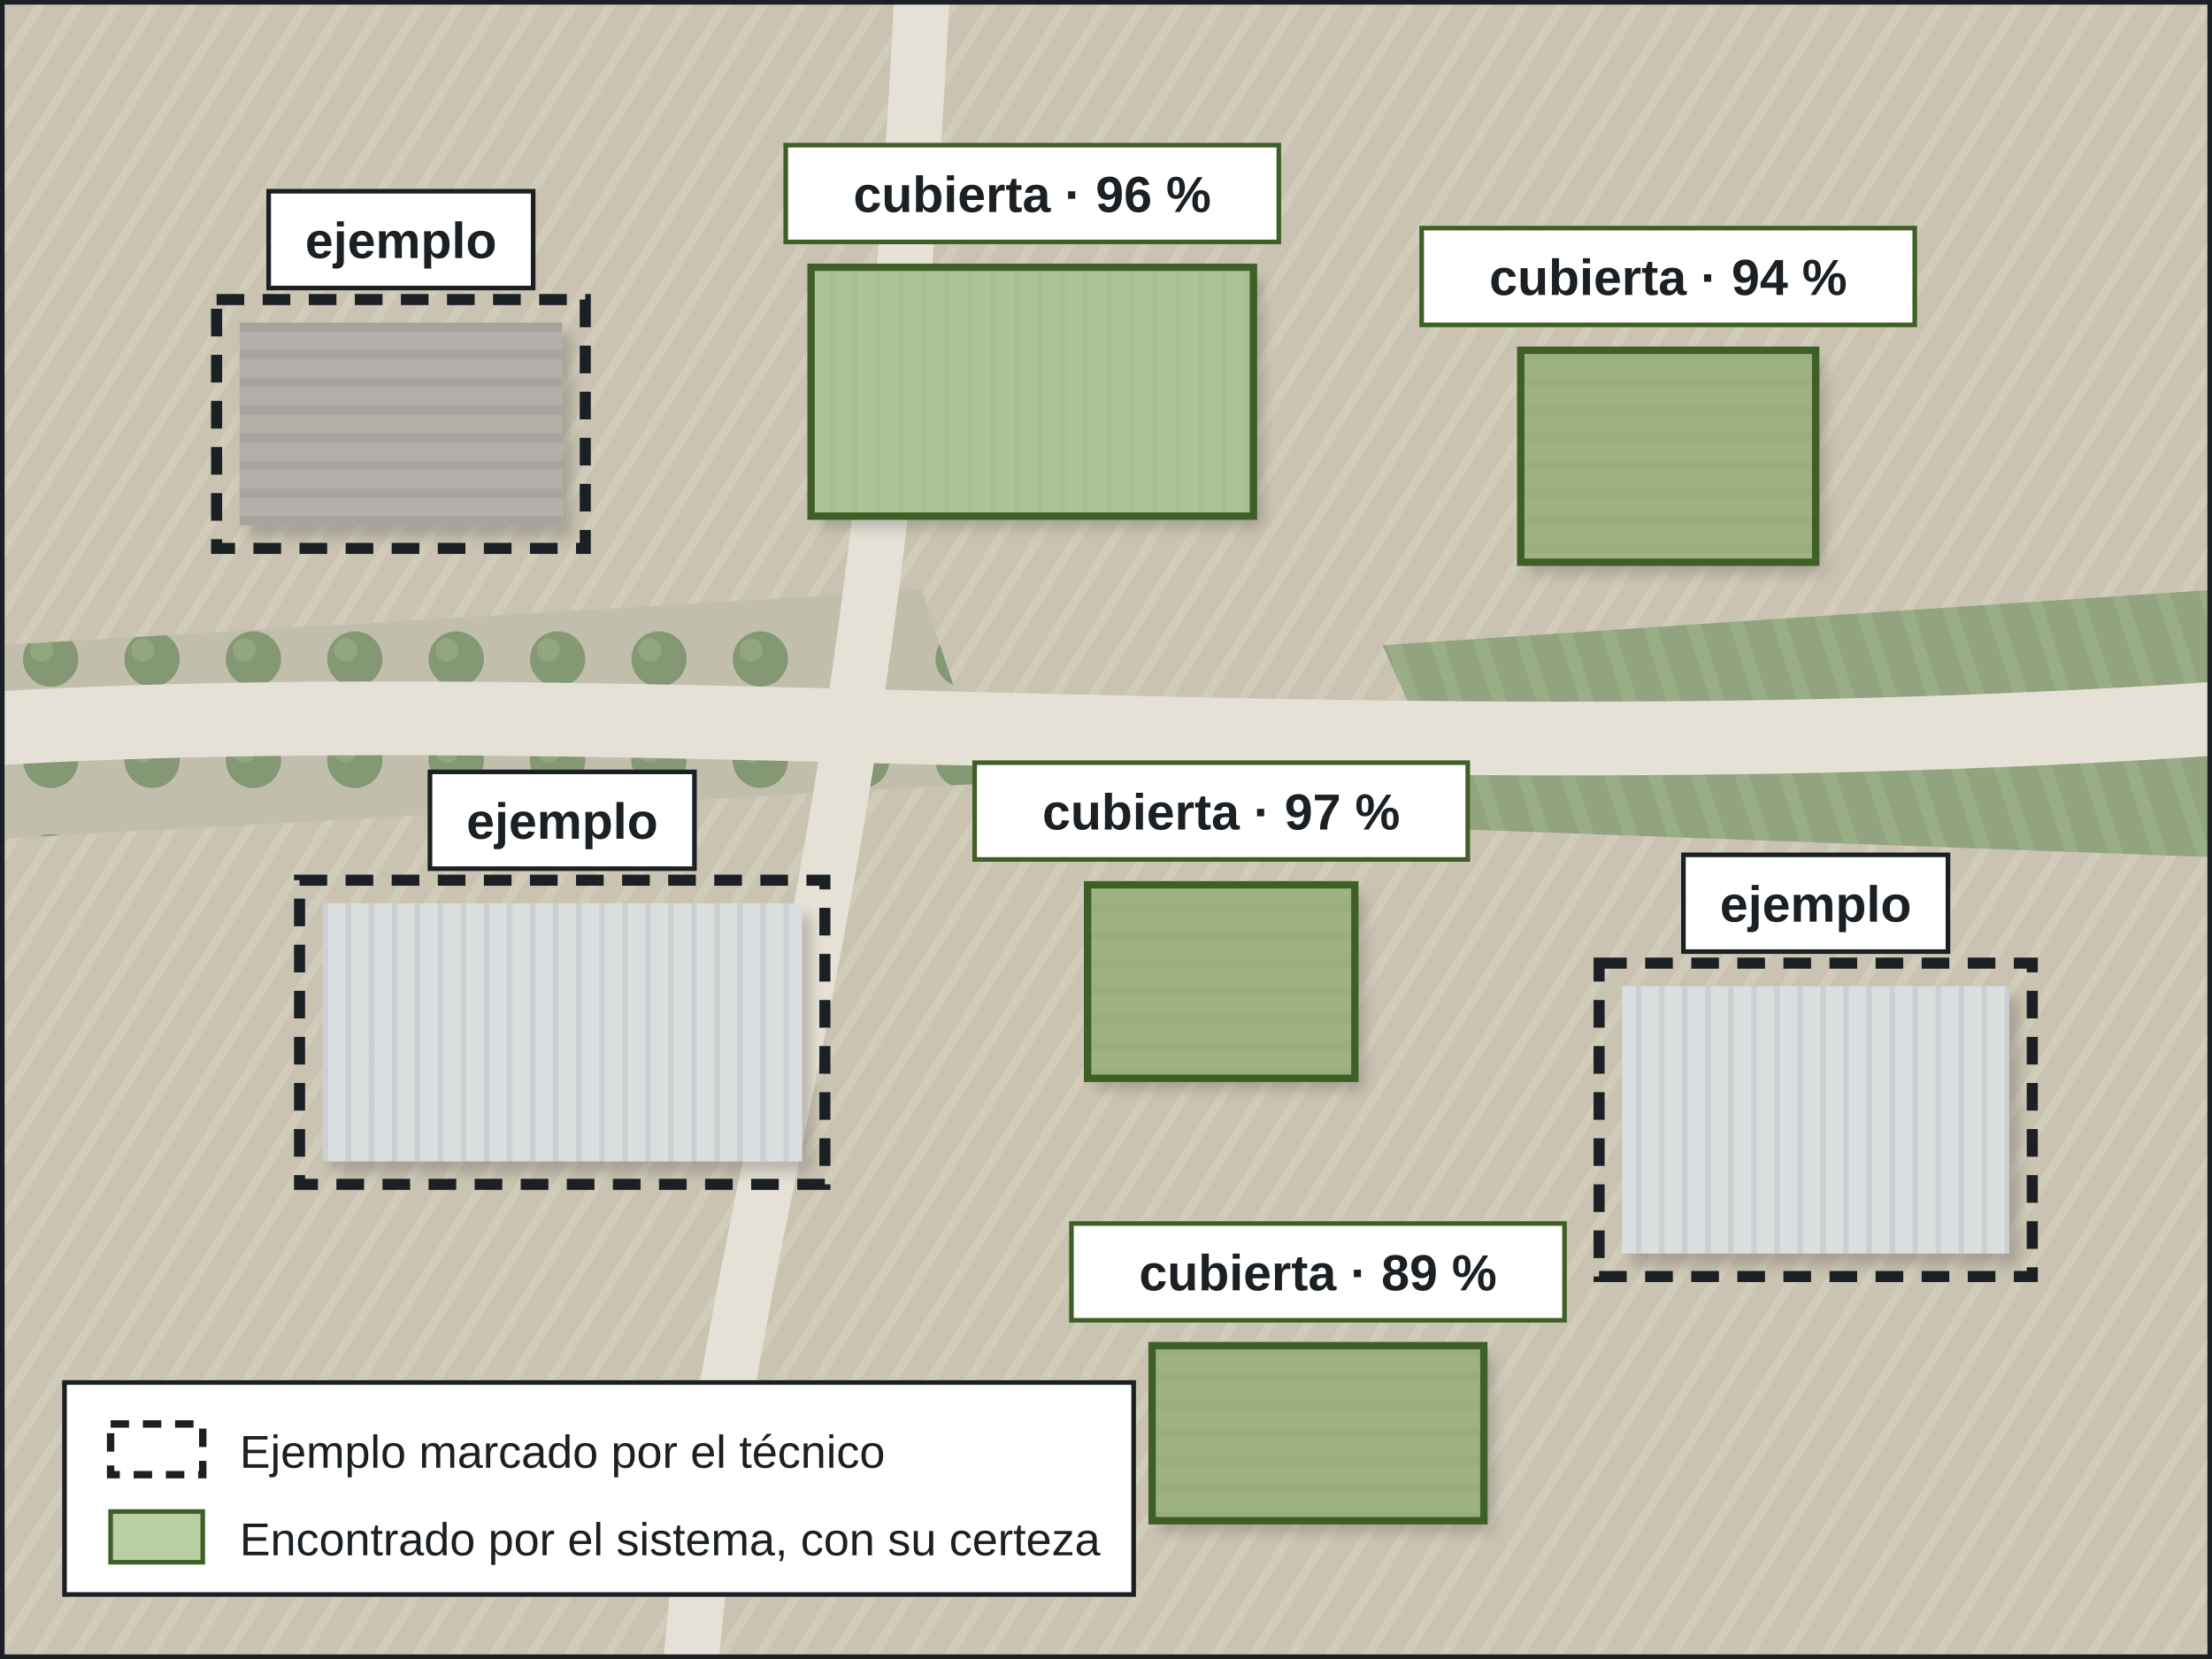
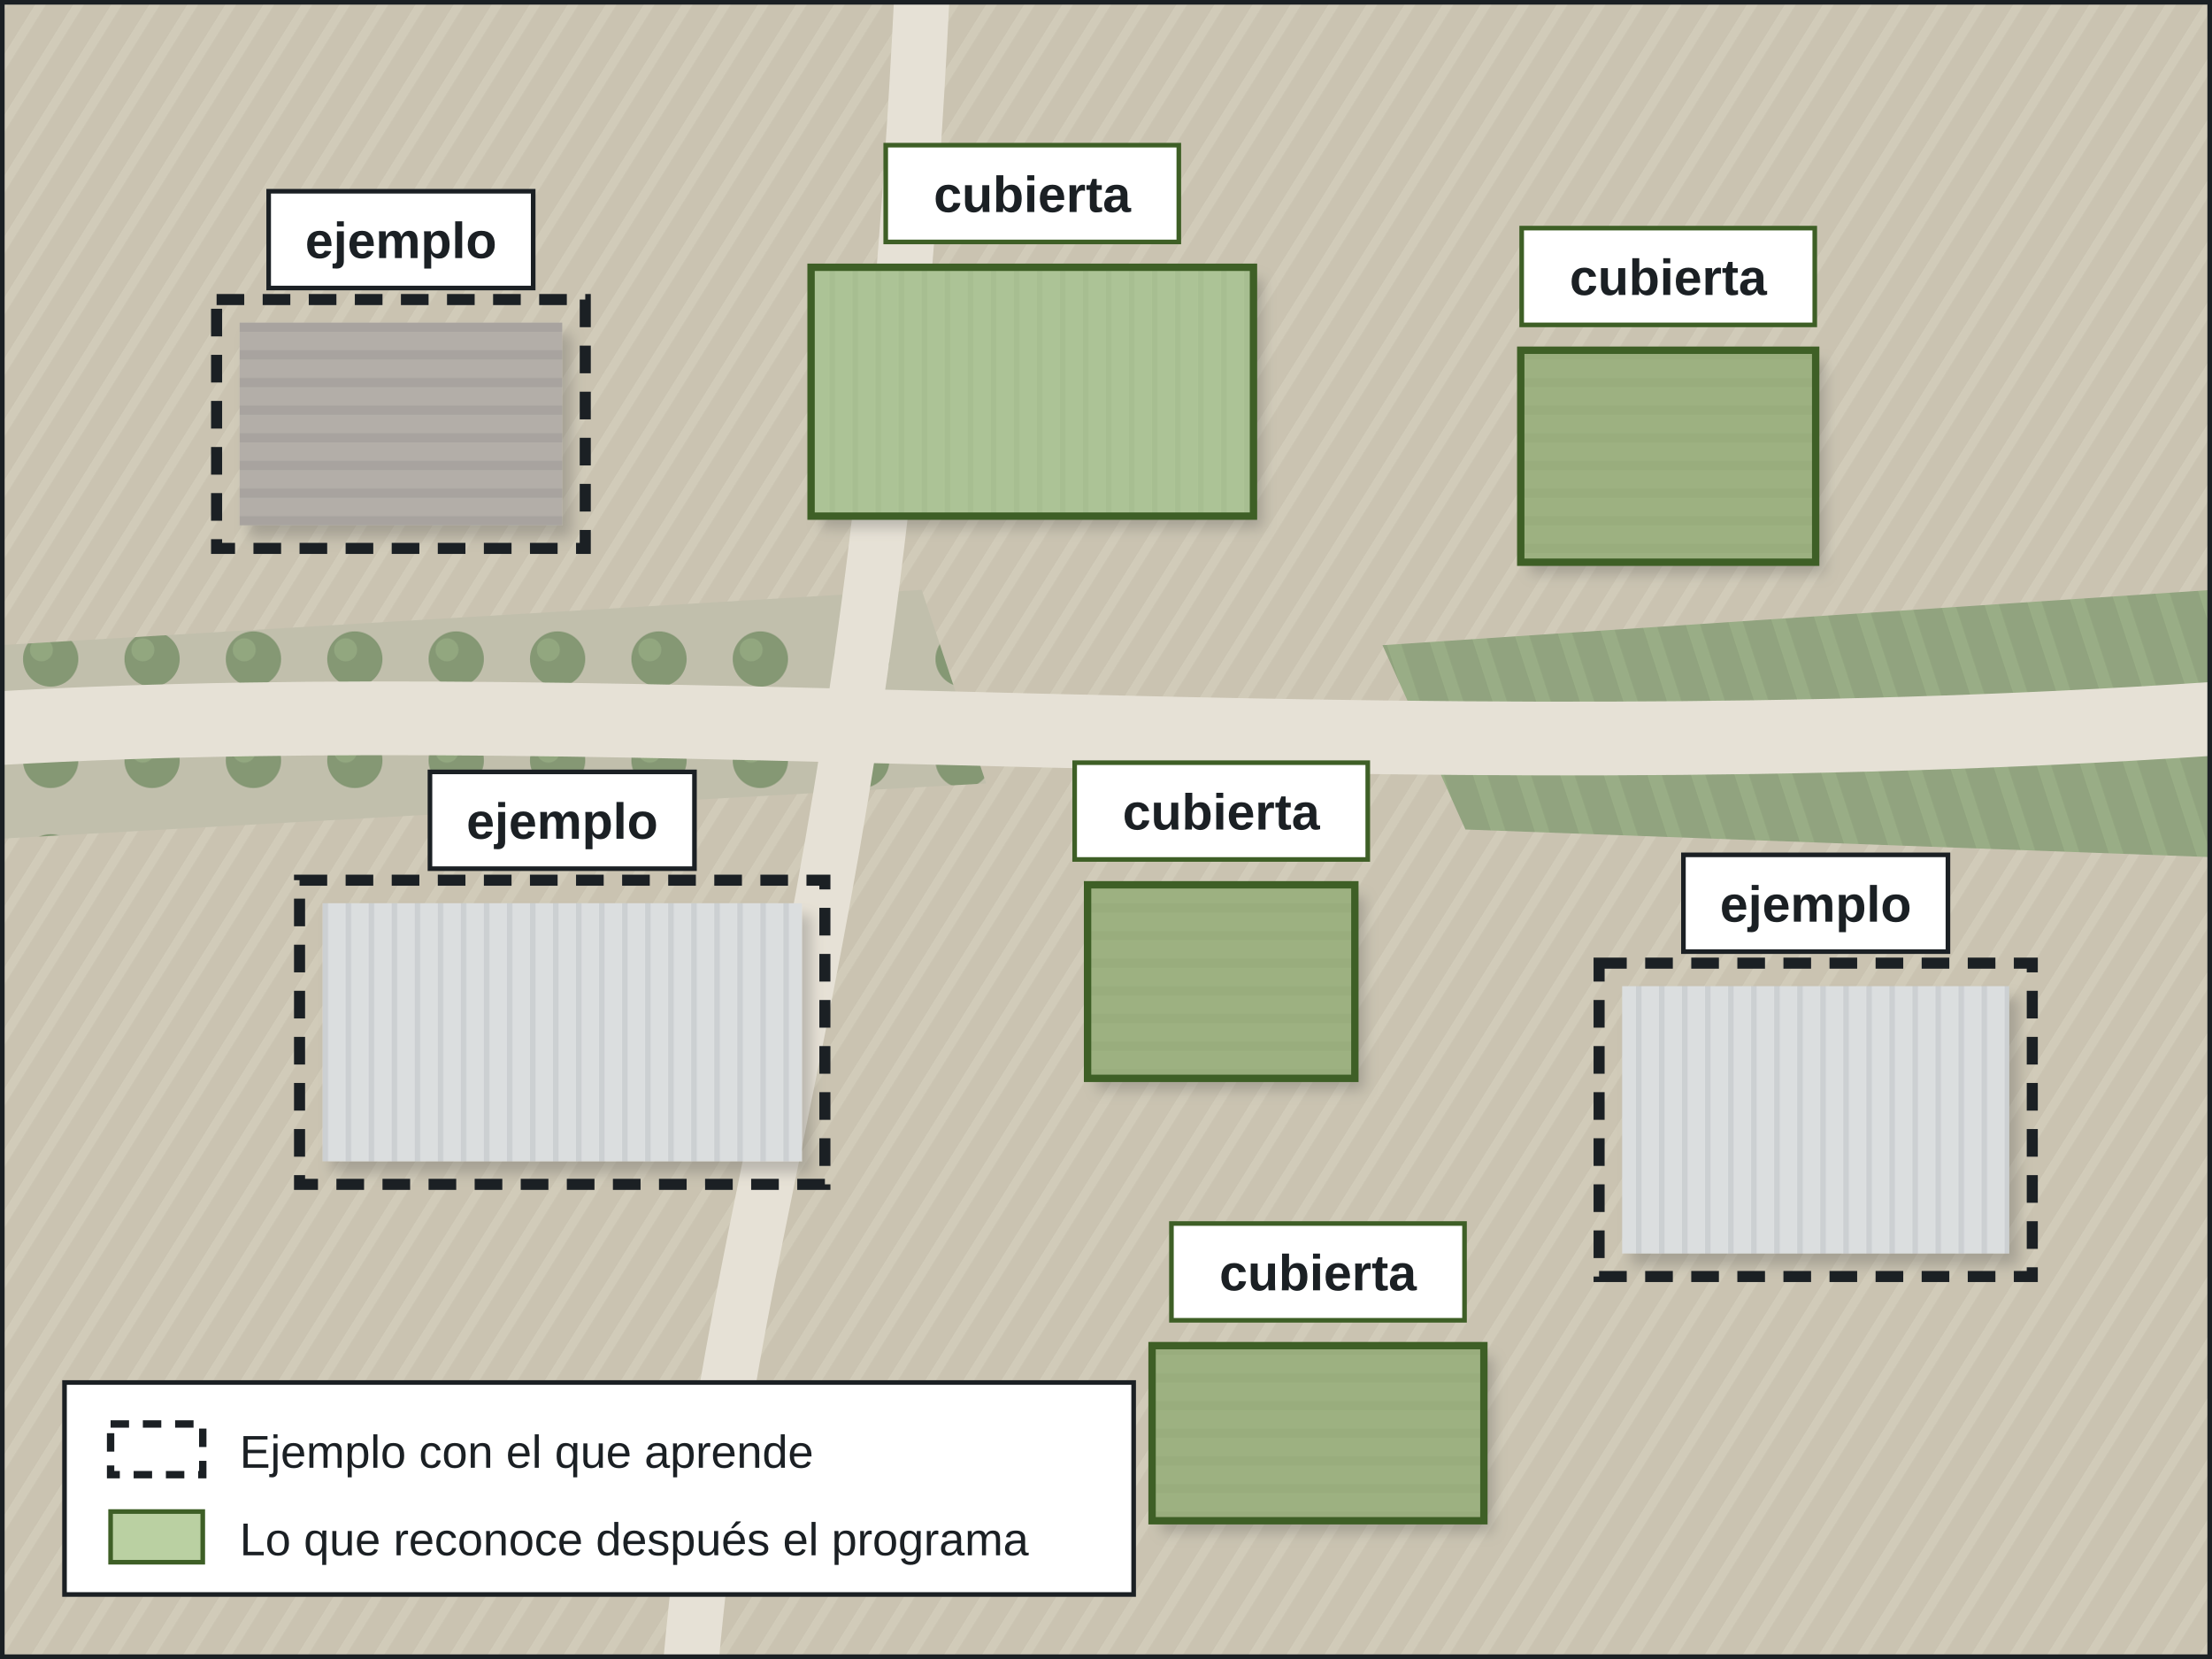
<svg xmlns="http://www.w3.org/2000/svg" viewBox="0 0 480 360" role="img">
  <defs>
    <pattern id="surcos" width="9" height="9" patternUnits="userSpaceOnUse" patternTransform="rotate(-18)">
      <rect width="9" height="9" fill="#66804D" />
      <rect width="3" height="9" fill="#728E57" />
    </pattern>
    <pattern id="secano" width="7" height="7" patternUnits="userSpaceOnUse" patternTransform="rotate(32)">
      <rect width="7" height="7" fill="#B5AC93" />
      <rect width="2" height="7" fill="#BFB79E" />
    </pattern>
    <pattern id="olivar" width="22" height="22" patternUnits="userSpaceOnUse">
      <rect width="22" height="22" fill="#A9A68C" />
      <circle cx="11" cy="11" r="6" fill="#56703F" />
      <circle cx="9" cy="9" r="2.5" fill="#68854E" />
    </pattern>
    <pattern id="dehesa" width="34" height="30" patternUnits="userSpaceOnUse">
      <rect width="34" height="30" fill="#EEF0E4" />
      <circle cx="9" cy="8" r="4.5" fill="#B9C9A0" />
      <circle cx="26" cy="22" r="4" fill="#B9C9A0" />
    </pattern>
    <pattern id="cultivo" width="8" height="8" patternUnits="userSpaceOnUse" patternTransform="rotate(-25)">
      <rect width="8" height="8" fill="#F4F0E6" />
      <line x1="0" y1="0" x2="0" y2="8" stroke="#E2DACA" stroke-width="2" />
    </pattern>
    <pattern id="protegido" width="9" height="9" patternUnits="userSpaceOnUse" patternTransform="rotate(45)">
      <rect width="9" height="9" fill="#E6EEDB" />
      <line x1="0" y1="0" x2="0" y2="9" stroke="#527C32" stroke-width="1.6" />
    </pattern>
    <pattern id="teja" width="6" height="6" patternUnits="userSpaceOnUse">
      <rect width="6" height="6" fill="#958F87" />
      <rect y="4" width="6" height="2" fill="#86807A" />
    </pattern>
    <pattern id="chapa" width="5" height="5" patternUnits="userSpaceOnUse">
      <rect width="5" height="5" fill="#CDD1D3" />
      <rect width="1.2" height="5" fill="#B9BEC1" />
    </pattern>
    <filter id="sombra" x="-20%" y="-20%" width="140%" height="140%">
      <feDropShadow dx="2" dy="2.5" stdDeviation="1.4" flood-color="#000" flood-opacity=".28" />
    </filter>
  </defs>
  <rect width="480" height="360" fill="url(#secano)" />
  <polygon points="0,140 200,128 214,170 0,182" fill="url(#olivar)" />
  <polygon points="300,140 480,128 480,186 318,180" fill="url(#surcos)" />
  <path d="M0 158 C 140 150, 300 168, 480 156" stroke="#DDD6C6" stroke-width="16" fill="none" />
  <path d="M150 360 C 160 250, 190 200, 200 0" stroke="#DDD6C6" stroke-width="12" fill="none" />
  <rect x="52" y="70" width="70" height="44" fill="url(#teja)" filter="url(#sombra)" />
  <rect x="176" y="58" width="96" height="54" fill="url(#chapa)" filter="url(#sombra)" />
  <rect x="330" y="76" width="64" height="46" fill="url(#teja)" filter="url(#sombra)" />
  <rect x="70" y="196" width="104" height="56" fill="url(#chapa)" filter="url(#sombra)" />
  <rect x="236" y="192" width="58" height="42" fill="url(#teja)" filter="url(#sombra)" />
  <rect x="352" y="214" width="84" height="58" fill="url(#chapa)" filter="url(#sombra)" />
  <rect x="250" y="292" width="72" height="38" fill="url(#teja)" filter="url(#sombra)" />
  <rect width="480" height="360" fill="#FFFFFF" fill-opacity=".28" />
  <rect x="47" y="65" width="80" height="54" fill="none" stroke="#1B2024" stroke-width="2.4" stroke-dasharray="6 4" />
  <rect x="58.3" y="41.5" width="57.4" height="21" fill="#FFFFFF" stroke="#1B2024" />
  <text x="87.0" y="56.0" font-family="Red Hat Text,Archivo,Arial,sans-serif" font-size="11" font-weight="700" fill="#1B2024" text-anchor="middle">ejemplo</text>
  <rect x="176" y="58" width="96" height="54" fill="#8FB36A" fill-opacity=".62" stroke="#3E5F26" stroke-width="1.6" />
-   <rect x="170.5" y="31.5" width="107.0" height="21" fill="#FFFFFF" stroke="#3E5F26" />
-   <text x="224.0" y="46.0" font-family="Red Hat Text,Archivo,Arial,sans-serif" font-size="11" font-weight="700" fill="#1B2024" text-anchor="middle">cubierta · 96 %</text>
+   <rect x="192.2" y="31.5" width="63.6" height="21" fill="#FFFFFF" stroke="#3E5F26" />
+   <text x="224.0" y="46.0" font-family="Red Hat Text,Archivo,Arial,sans-serif" font-size="11" font-weight="700" fill="#1B2024" text-anchor="middle">cubierta</text>
  <rect x="330" y="76" width="64" height="46" fill="#8FB36A" fill-opacity=".62" stroke="#3E5F26" stroke-width="1.6" />
-   <rect x="308.5" y="49.5" width="107.0" height="21" fill="#FFFFFF" stroke="#3E5F26" />
-   <text x="362.0" y="64.0" font-family="Red Hat Text,Archivo,Arial,sans-serif" font-size="11" font-weight="700" fill="#1B2024" text-anchor="middle">cubierta · 94 %</text>
+   <rect x="330.2" y="49.5" width="63.6" height="21" fill="#FFFFFF" stroke="#3E5F26" />
+   <text x="362.0" y="64.0" font-family="Red Hat Text,Archivo,Arial,sans-serif" font-size="11" font-weight="700" fill="#1B2024" text-anchor="middle">cubierta</text>
  <rect x="65" y="191" width="114" height="66" fill="none" stroke="#1B2024" stroke-width="2.4" stroke-dasharray="6 4" />
  <rect x="93.3" y="167.5" width="57.4" height="21" fill="#FFFFFF" stroke="#1B2024" />
  <text x="122.0" y="182.0" font-family="Red Hat Text,Archivo,Arial,sans-serif" font-size="11" font-weight="700" fill="#1B2024" text-anchor="middle">ejemplo</text>
  <rect x="236" y="192" width="58" height="42" fill="#8FB36A" fill-opacity=".62" stroke="#3E5F26" stroke-width="1.6" />
-   <rect x="211.5" y="165.5" width="107.0" height="21" fill="#FFFFFF" stroke="#3E5F26" />
-   <text x="265.0" y="180.0" font-family="Red Hat Text,Archivo,Arial,sans-serif" font-size="11" font-weight="700" fill="#1B2024" text-anchor="middle">cubierta · 97 %</text>
+   <rect x="233.2" y="165.5" width="63.6" height="21" fill="#FFFFFF" stroke="#3E5F26" />
+   <text x="265.0" y="180.0" font-family="Red Hat Text,Archivo,Arial,sans-serif" font-size="11" font-weight="700" fill="#1B2024" text-anchor="middle">cubierta</text>
  <rect x="347" y="209" width="94" height="68" fill="none" stroke="#1B2024" stroke-width="2.4" stroke-dasharray="6 4" />
  <rect x="365.3" y="185.5" width="57.4" height="21" fill="#FFFFFF" stroke="#1B2024" />
  <text x="394.0" y="200.0" font-family="Red Hat Text,Archivo,Arial,sans-serif" font-size="11" font-weight="700" fill="#1B2024" text-anchor="middle">ejemplo</text>
  <rect x="250" y="292" width="72" height="38" fill="#8FB36A" fill-opacity=".62" stroke="#3E5F26" stroke-width="1.6" />
-   <rect x="232.5" y="265.5" width="107.0" height="21" fill="#FFFFFF" stroke="#3E5F26" />
-   <text x="286.0" y="280.0" font-family="Red Hat Text,Archivo,Arial,sans-serif" font-size="11" font-weight="700" fill="#1B2024" text-anchor="middle">cubierta · 89 %</text>
+   <rect x="254.2" y="265.5" width="63.6" height="21" fill="#FFFFFF" stroke="#3E5F26" />
+   <text x="286.0" y="280.0" font-family="Red Hat Text,Archivo,Arial,sans-serif" font-size="11" font-weight="700" fill="#1B2024" text-anchor="middle">cubierta</text>
  <rect x="14" y="300" width="232" height="46" fill="#FFFFFF" stroke="#1B2024" />
  <rect x="24" y="309" width="20" height="11" fill="none" stroke="#1B2024" stroke-width="1.6" stroke-dasharray="4 3" />
-   <text x="52.0" y="318.5" font-family="Red Hat Text,Archivo,Arial,sans-serif" font-size="10" font-weight="400" fill="#1B2024" text-anchor="start">Ejemplo marcado por el técnico</text>
+   <text x="52.0" y="318.5" font-family="Red Hat Text,Archivo,Arial,sans-serif" font-size="10" font-weight="400" fill="#1B2024" text-anchor="start">Ejemplo con el que aprende</text>
  <rect x="24" y="328" width="20" height="11" fill="#8FB36A" fill-opacity=".62" stroke="#3E5F26" />
-   <text x="52.0" y="337.5" font-family="Red Hat Text,Archivo,Arial,sans-serif" font-size="10" font-weight="400" fill="#1B2024" text-anchor="start">Encontrado por el sistema, con su certeza</text>
+   <text x="52.0" y="337.5" font-family="Red Hat Text,Archivo,Arial,sans-serif" font-size="10" font-weight="400" fill="#1B2024" text-anchor="start">Lo que reconoce después el programa</text>
  <rect x=".5" y=".5" width="479" height="359" fill="none" stroke="#1B2024" />
</svg>
